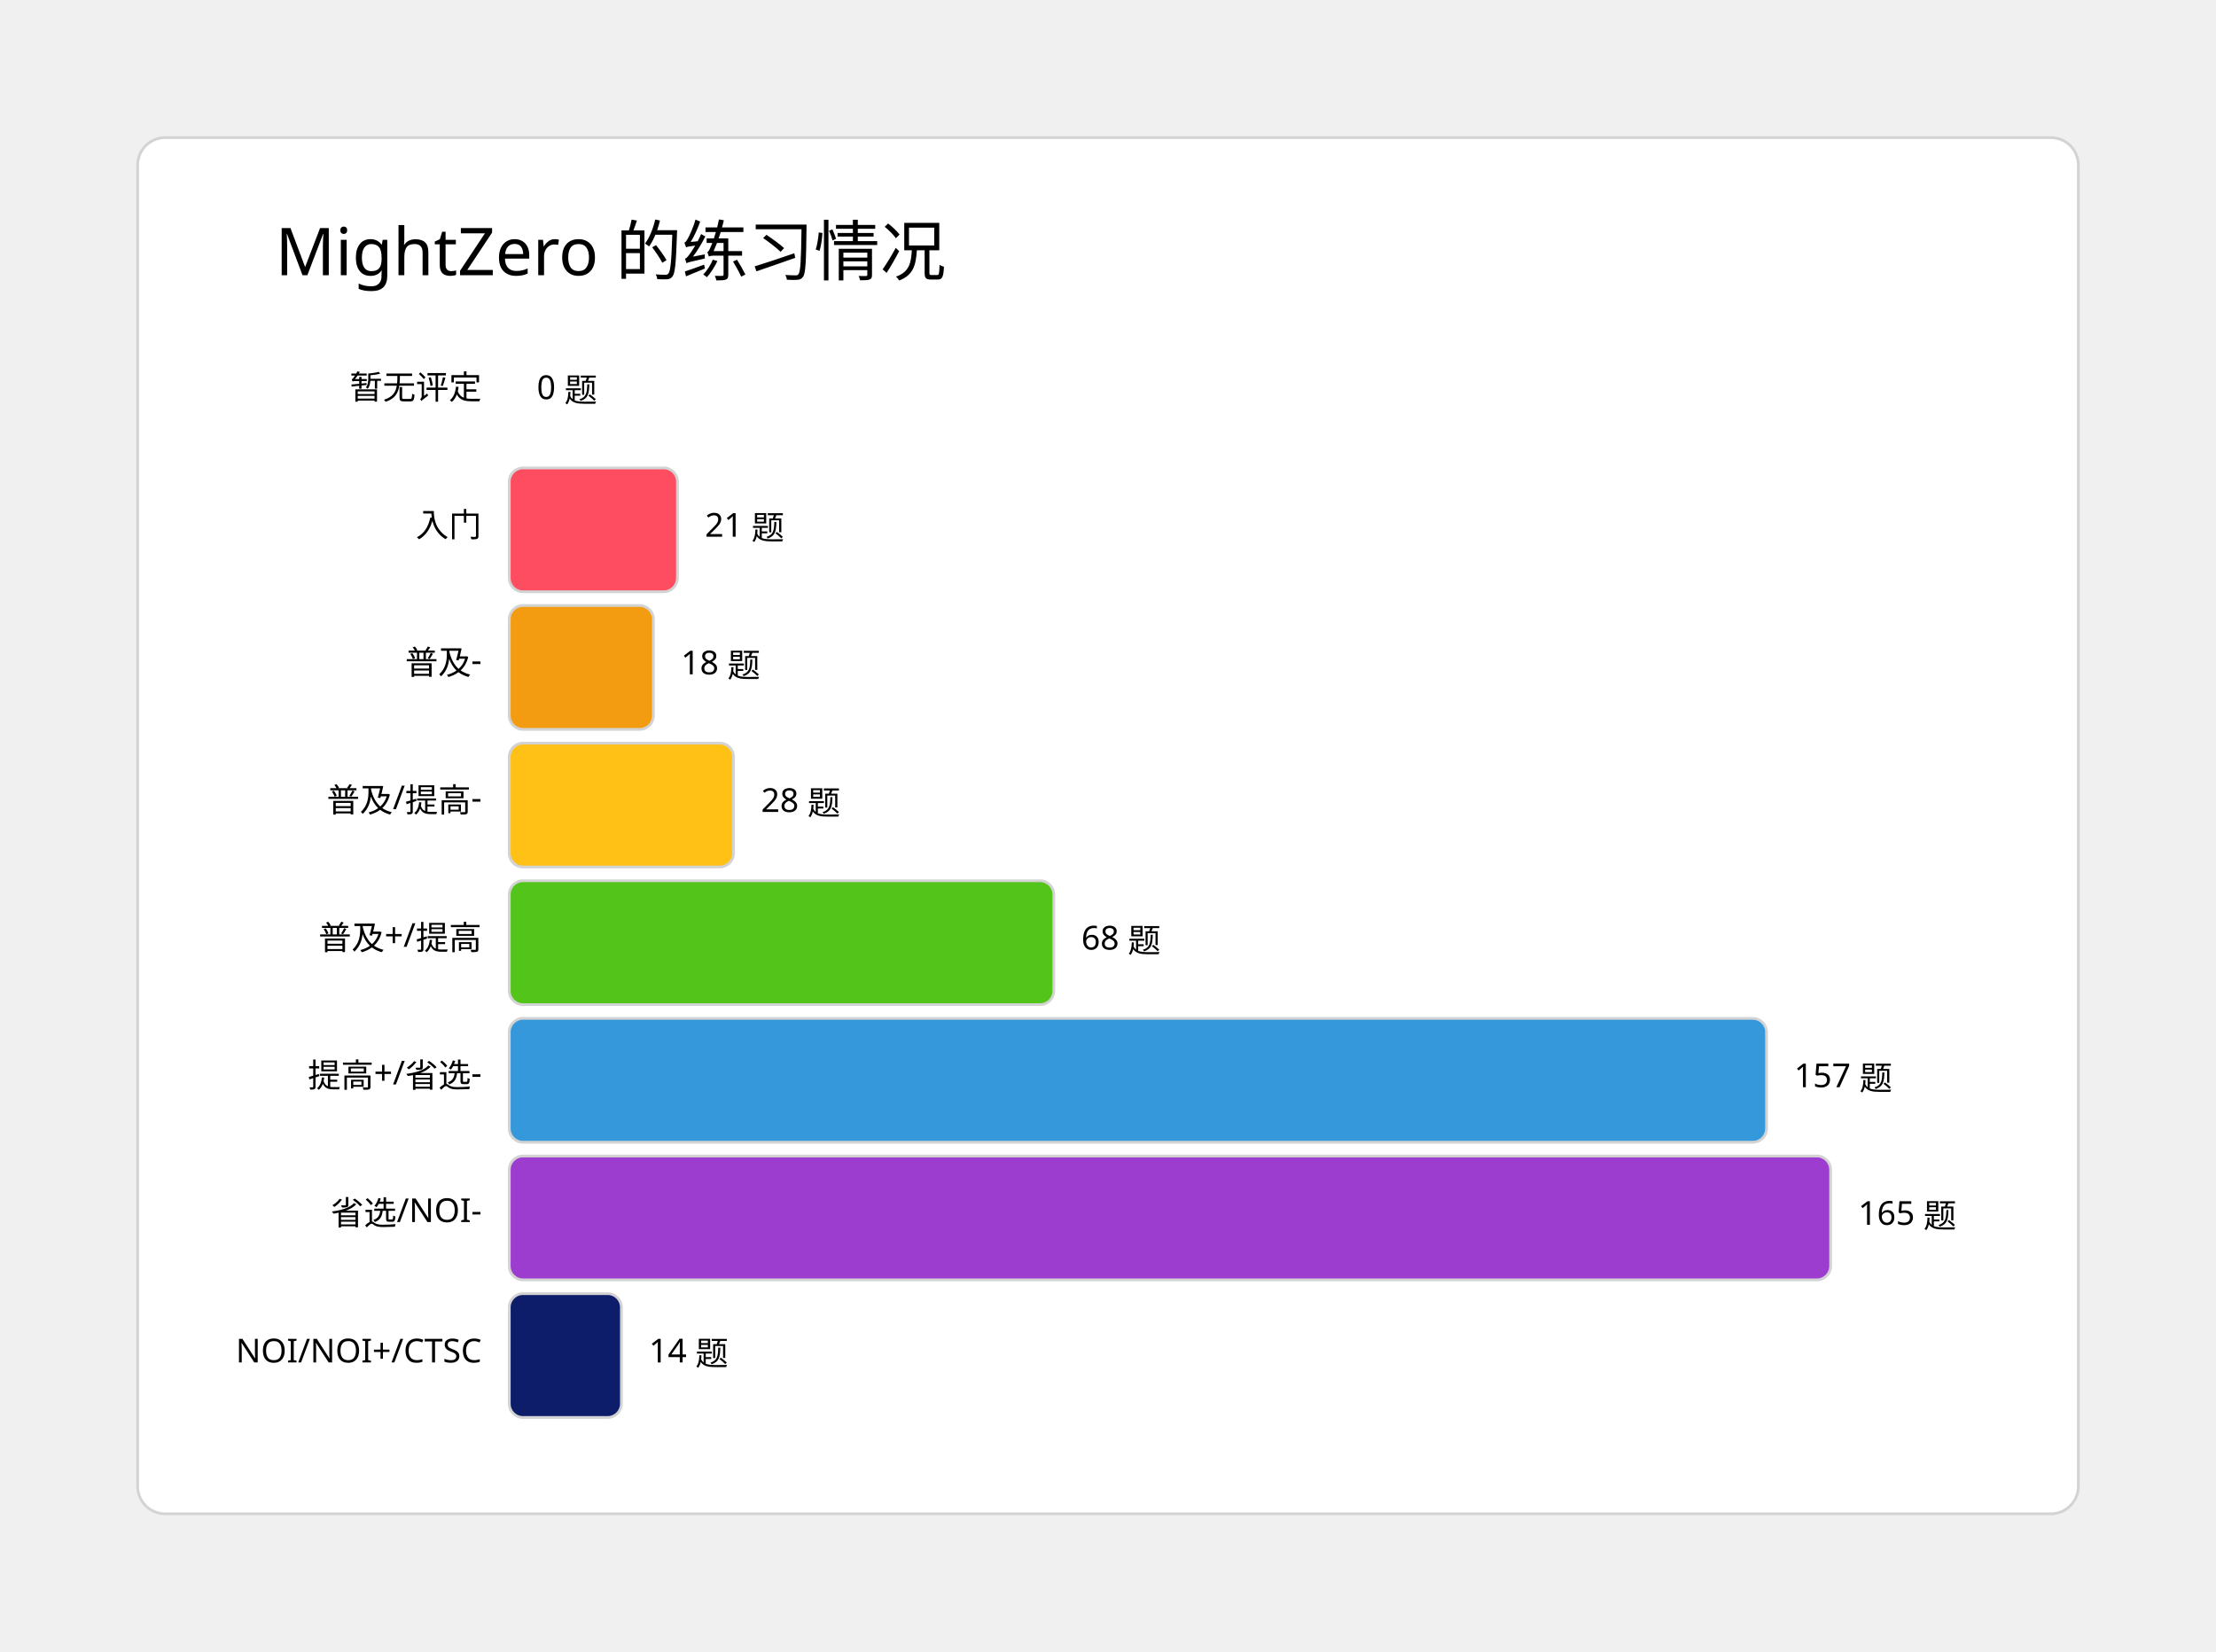
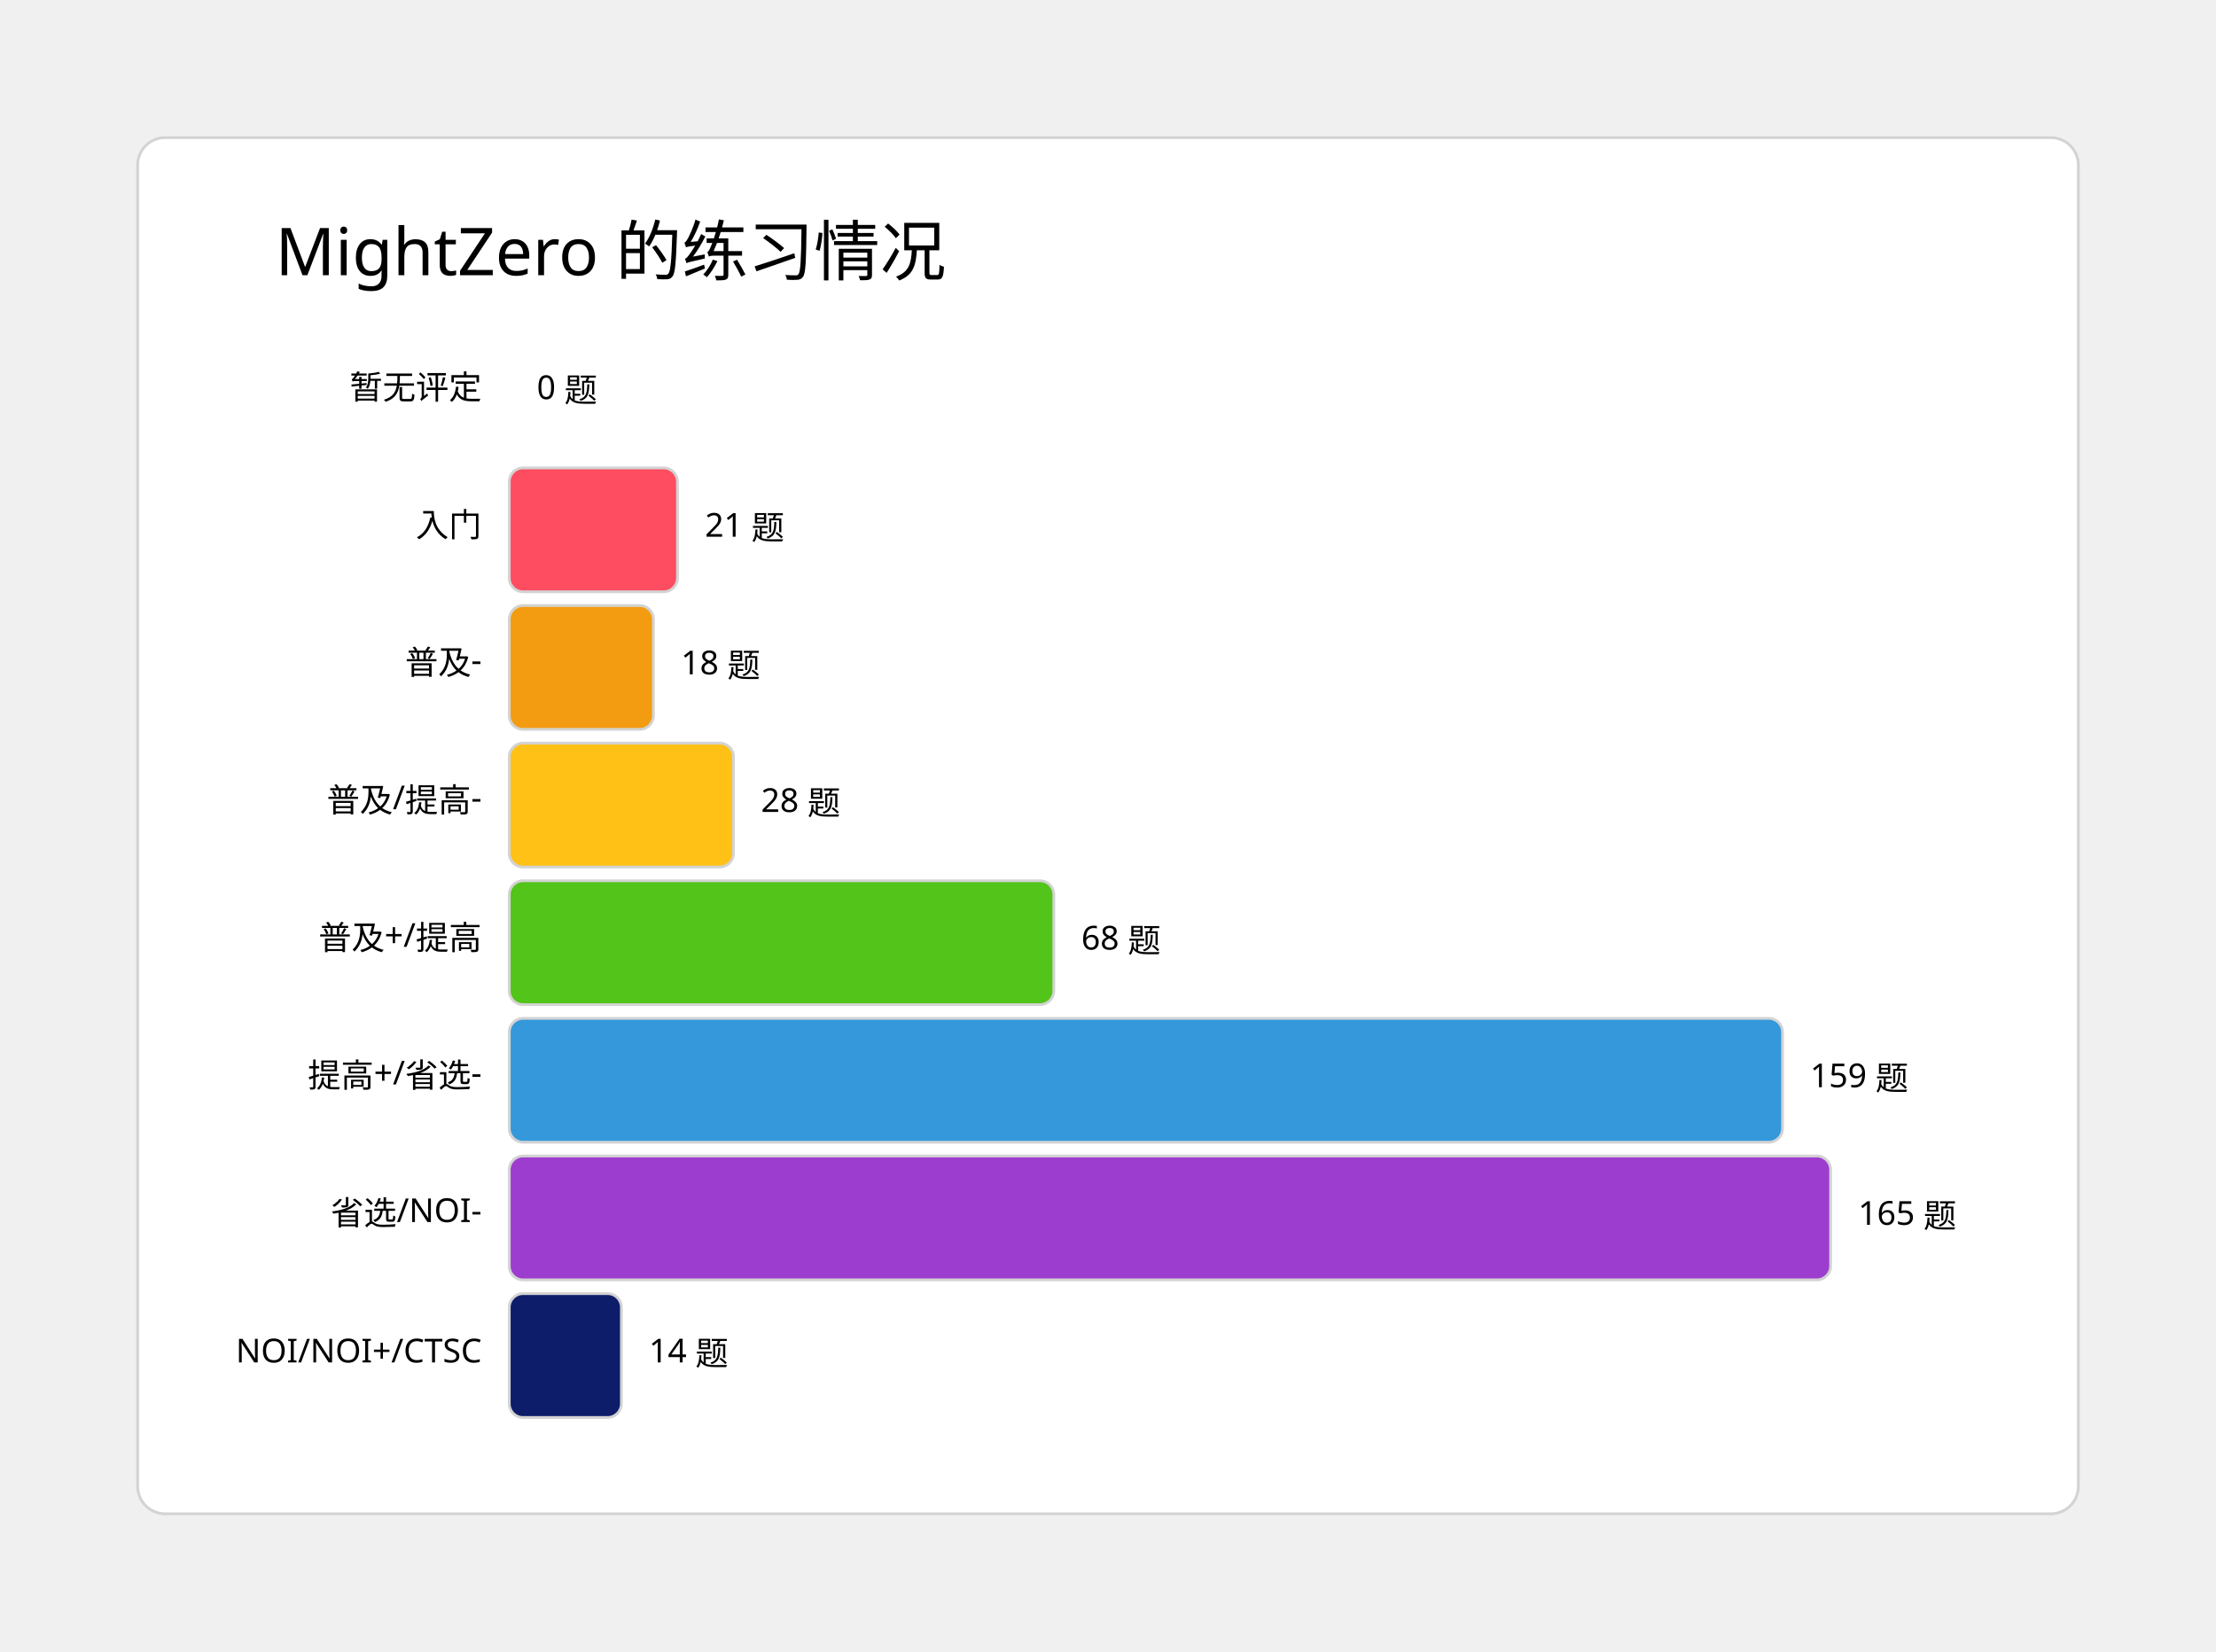
<svg xmlns="http://www.w3.org/2000/svg" baseProfile="tiny" height="600" version="1.2" width="805">
  <defs />
  <rect fill="white" height="500" rx="10" ry="10" stroke="lightgray" stroke-width="1" width="705" x="50" y="50" />
  <text font-family="SimHei" font-size="24" text-anchor="start" x="100" y="100">MightZero 的练习情况</text>
  <rect fill="#bfbfbf" height="45.0" rx="5" ry="5" stroke="lightgray" stroke-width="1" width="0.0" x="185" y="120.0" />
  <text font-family="SimHei" font-size="12" text-anchor="start" x="195.0" y="145.0">0 题</text>
  <text font-family="SimHei" font-size="12" text-anchor="end" x="175" y="145.0">暂无评定</text>
  <rect fill="#fe4c61" height="45.0" rx="5" ry="5" stroke="lightgray" stroke-width="1" width="61.091" x="185" y="170.0" />
  <text font-family="SimHei" font-size="12" text-anchor="start" x="256.091" y="195.0">21 题</text>
  <text font-family="SimHei" font-size="12" text-anchor="end" x="175" y="195.0">入门</text>
  <rect fill="#f39c11" height="45.0" rx="5" ry="5" stroke="lightgray" stroke-width="1" width="52.364" x="185" y="220.0" />
  <text font-family="SimHei" font-size="12" text-anchor="start" x="247.364" y="245.0">18 题</text>
  <text font-family="SimHei" font-size="12" text-anchor="end" x="175" y="245.0">普及-</text>
  <rect fill="#ffc116" height="45.0" rx="5" ry="5" stroke="lightgray" stroke-width="1" width="81.454" x="185" y="270.0" />
  <text font-family="SimHei" font-size="12" text-anchor="start" x="276.455" y="295.0">28 题</text>
  <text font-family="SimHei" font-size="12" text-anchor="end" x="175" y="295.0">普及/提高-</text>
  <rect fill="#52c41a" height="45.0" rx="5" ry="5" stroke="lightgray" stroke-width="1" width="197.818" x="185" y="320.0" />
  <text font-family="SimHei" font-size="12" text-anchor="start" x="392.818" y="345.0">68 题</text>
  <text font-family="SimHei" font-size="12" text-anchor="end" x="175" y="345.0">普及+/提高</text>
-   <rect fill="#3498db" height="45.0" rx="5" ry="5" stroke="lightgray" stroke-width="1" width="456.727" x="185" y="370.0" />
-   <text font-family="SimHei" font-size="12" text-anchor="start" x="651.727" y="395.0">157 题</text>
+   <rect fill="#3498db" height="45.0" rx="5" ry="5" stroke="lightgray" stroke-width="1" width="462.546" x="185" y="370.0" />
+   <text font-family="SimHei" font-size="12" text-anchor="start" x="657.545" y="395.0">159 题</text>
  <text font-family="SimHei" font-size="12" text-anchor="end" x="175" y="395.0">提高+/省选-</text>
  <rect fill="#9d3dcf" height="45.0" rx="5" ry="5" stroke="lightgray" stroke-width="1" width="480.0" x="185" y="420.0" />
  <text font-family="SimHei" font-size="12" text-anchor="start" x="675.0" y="445.0">165 题</text>
  <text font-family="SimHei" font-size="12" text-anchor="end" x="175" y="445.0">省选/NOI-</text>
  <rect fill="#0e1d69" height="45.0" rx="5" ry="5" stroke="lightgray" stroke-width="1" width="40.727" x="185" y="470.0" />
  <text font-family="SimHei" font-size="12" text-anchor="start" x="235.727" y="495.0">14 题</text>
  <text font-family="SimHei" font-size="12" text-anchor="end" x="175" y="495.0">NOI/NOI+/CTSC</text>
-   <text font-family="SimHei" font-size="14" opacity="0" text-anchor="start" x="-1000" y="-1000">生成时间: 2025-01-12 00:57:12</text>
+   <text font-family="SimHei" font-size="14" opacity="0" text-anchor="start" x="-1000" y="-1000">生成时间: 2025-01-12 12:41:39</text>
</svg>
